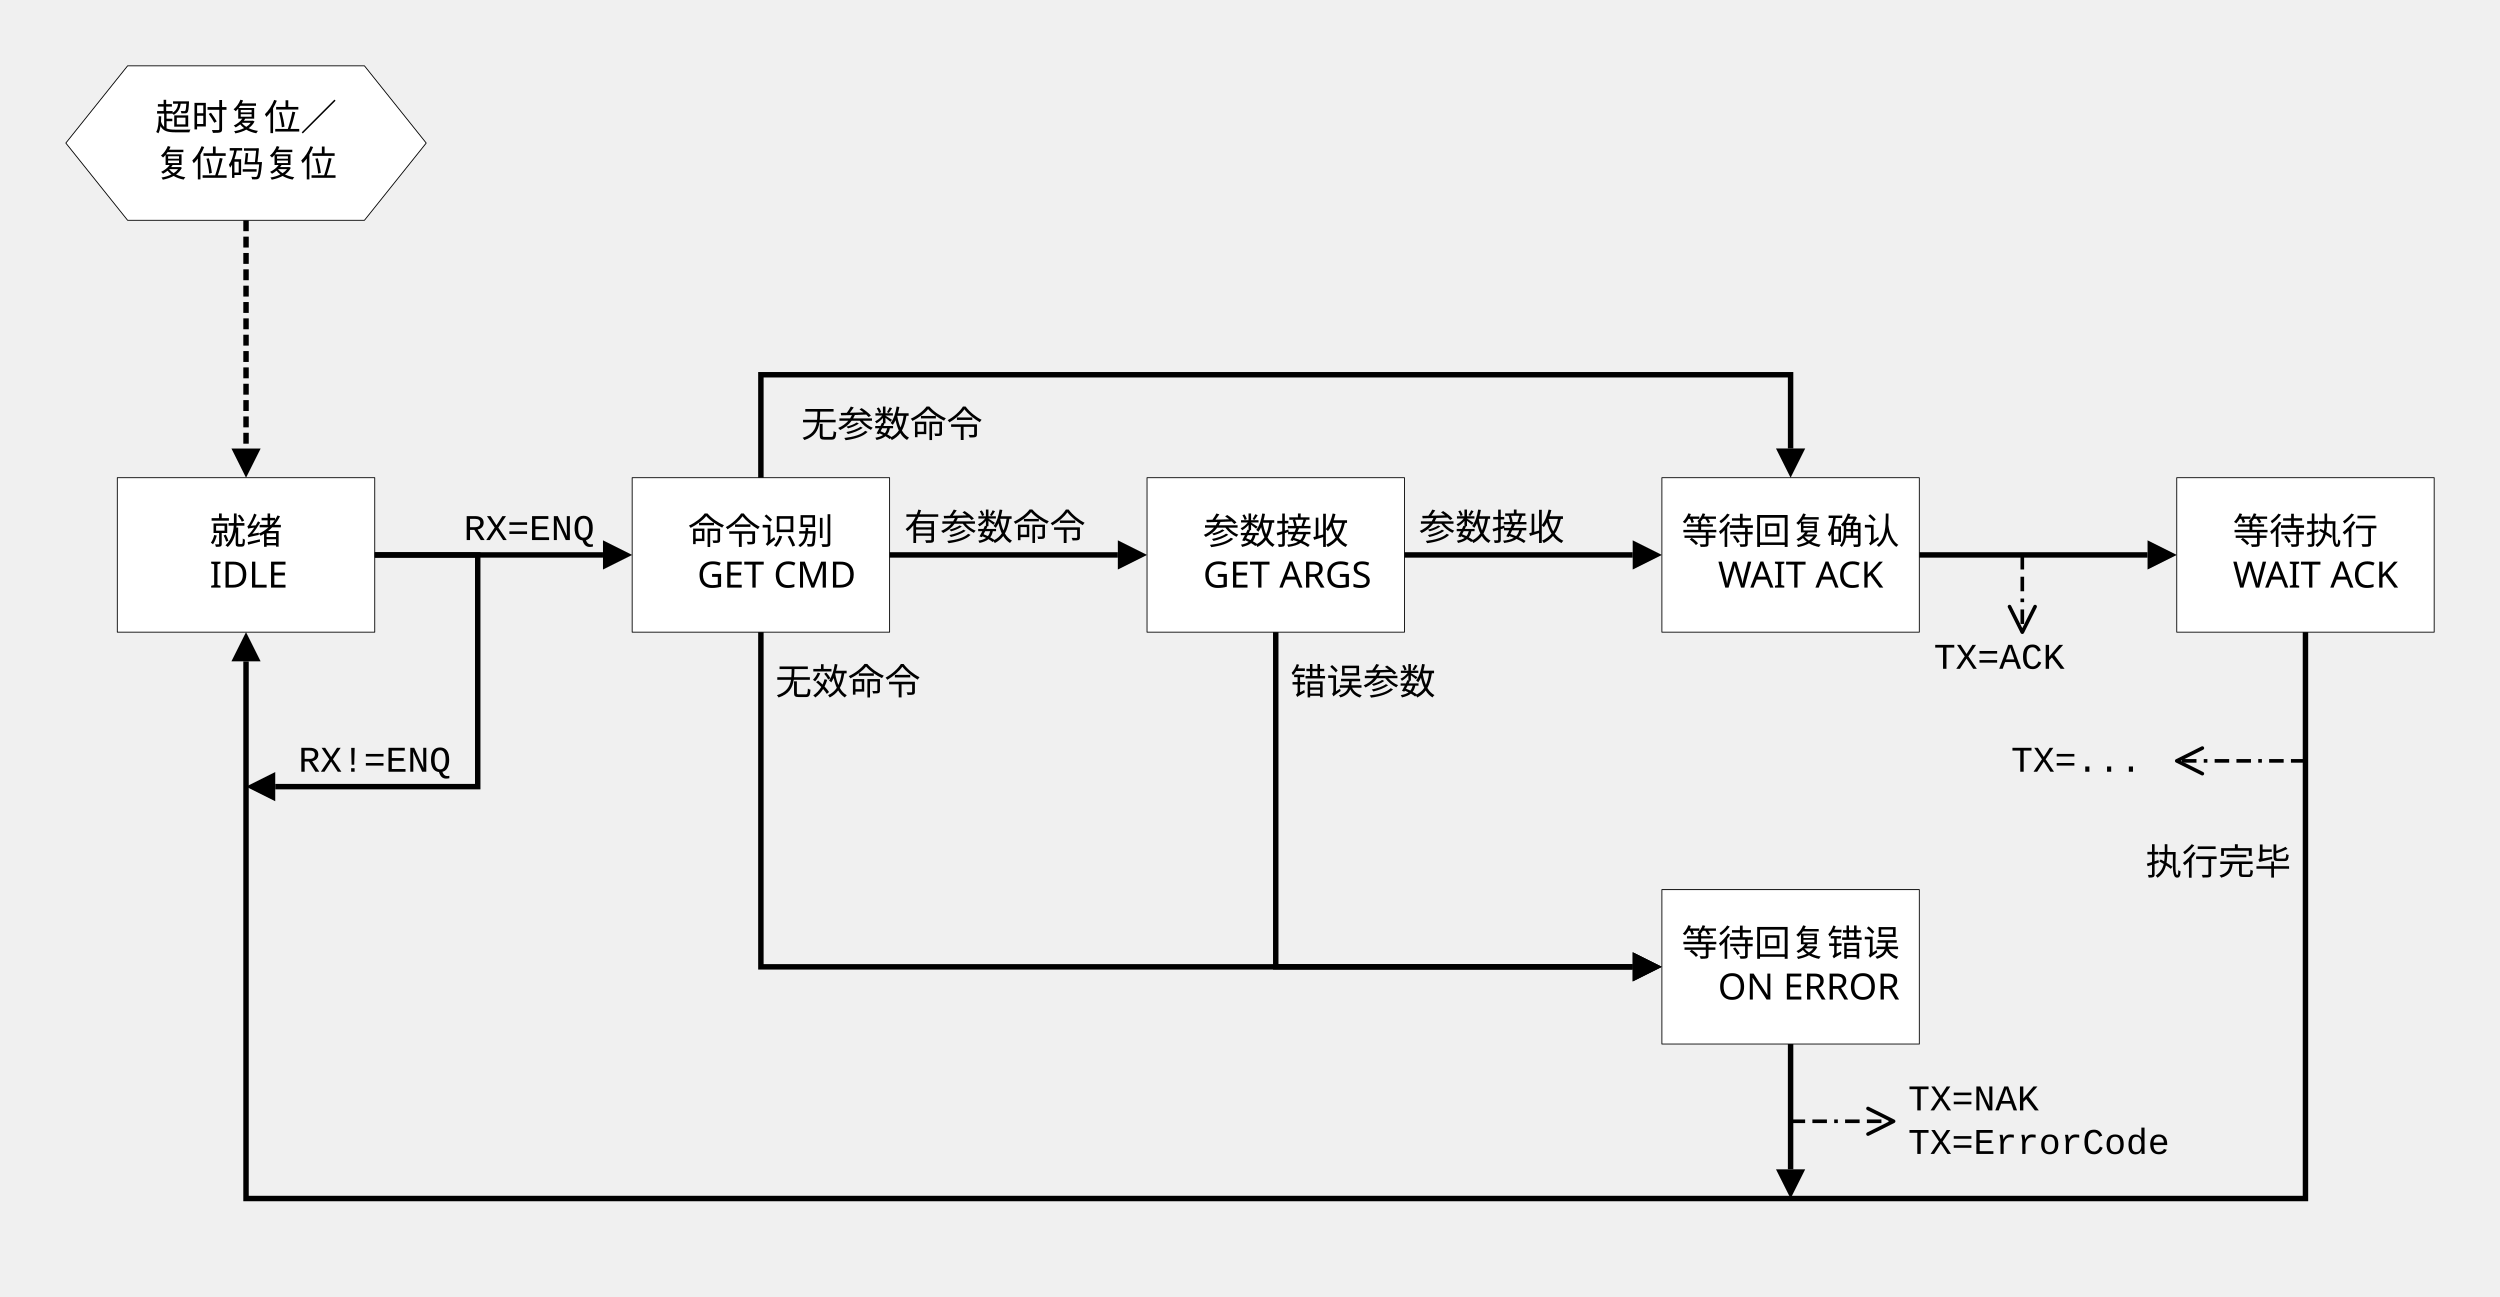
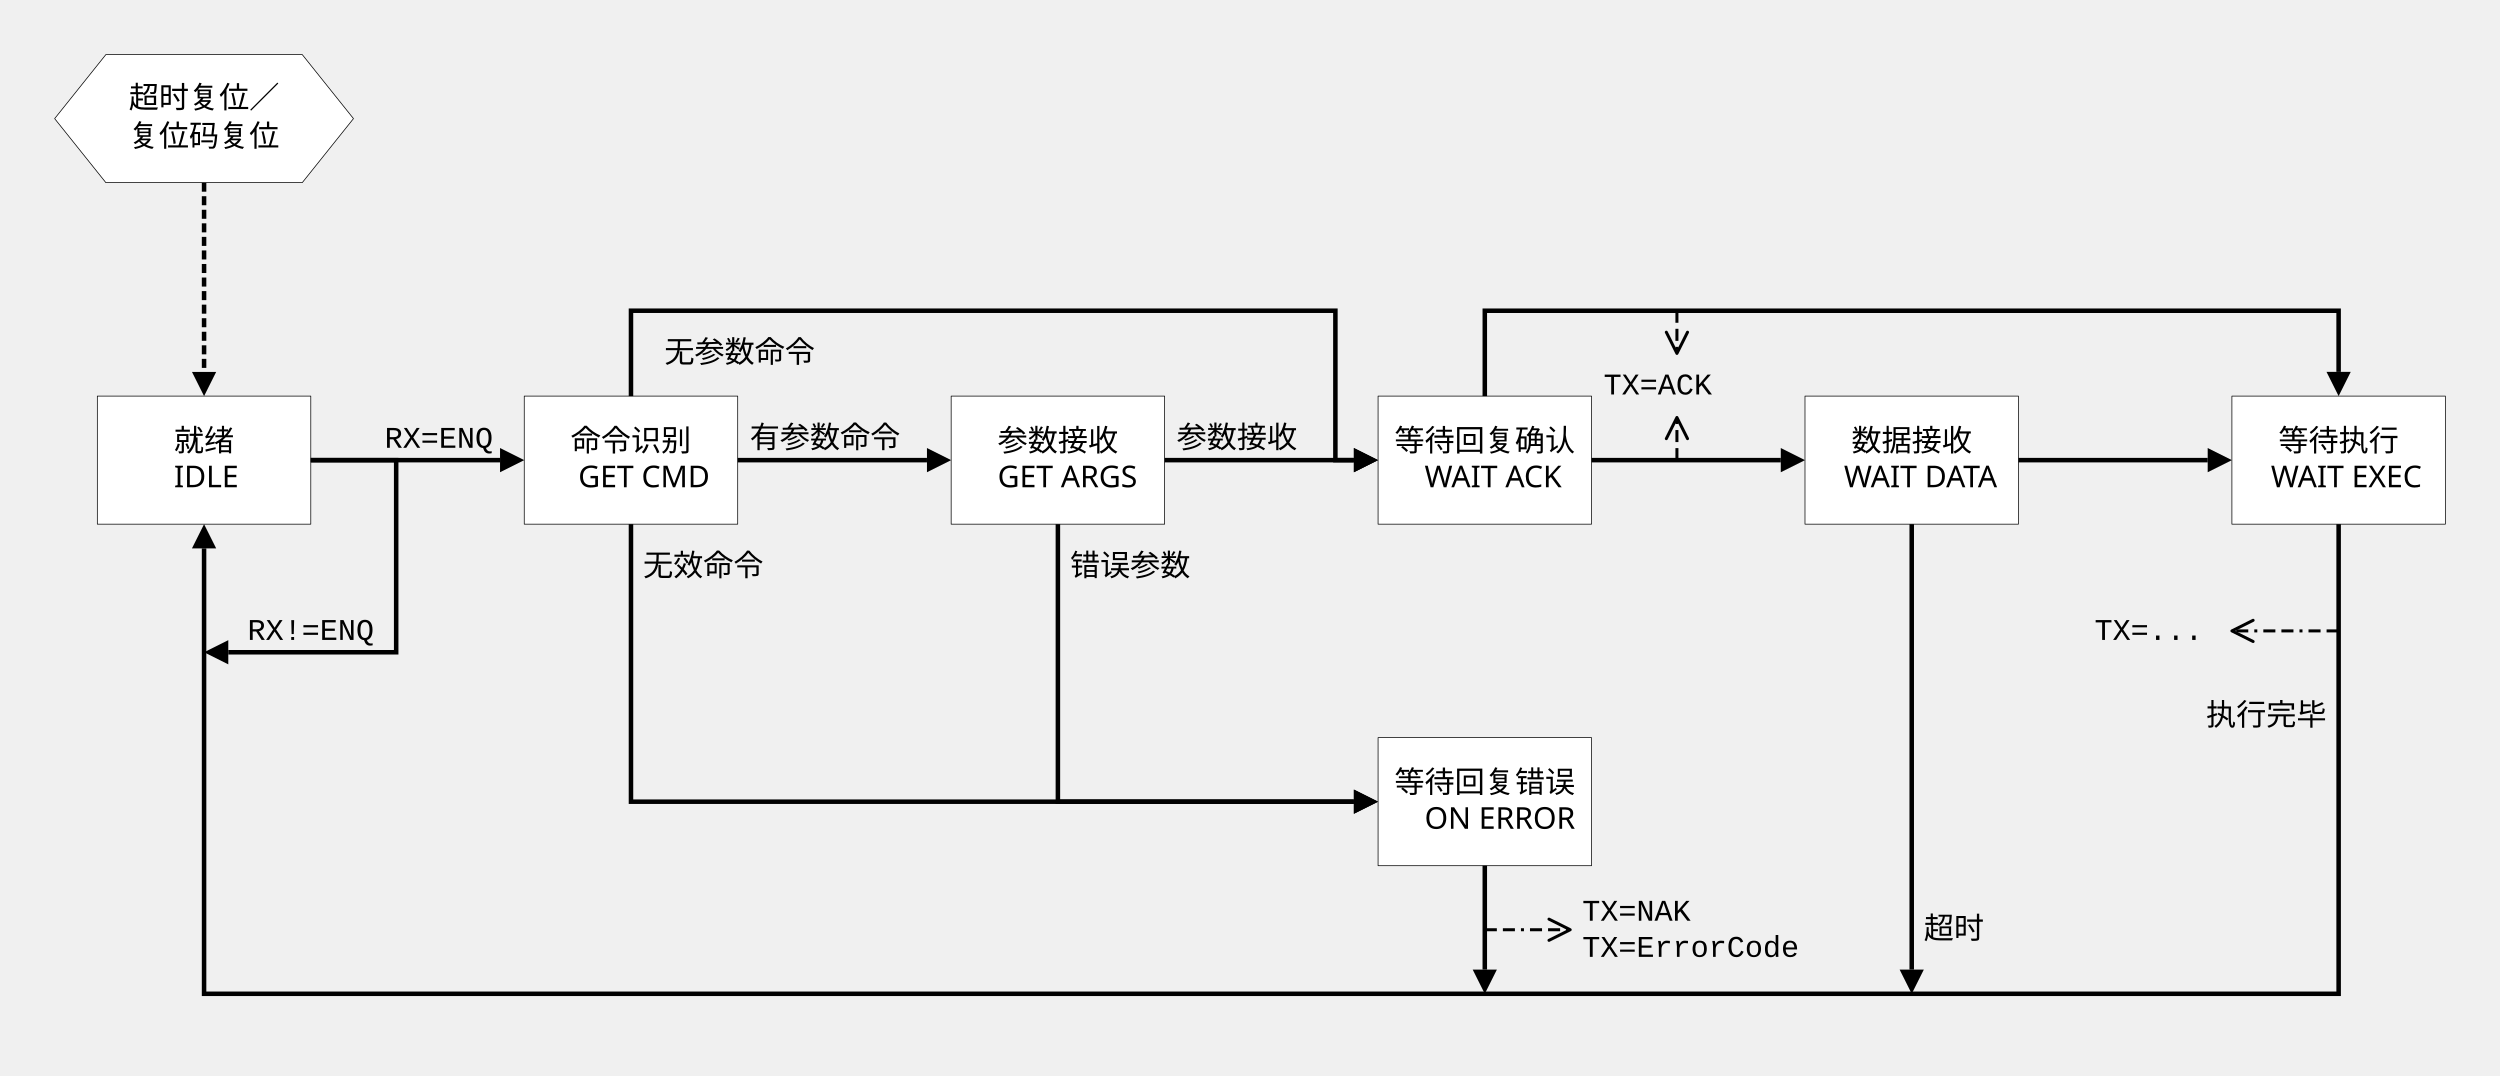
- <svg xmlns="http://www.w3.org/2000/svg" xmlns:xlink="http://www.w3.org/1999/xlink" width="9.558in" height="4.957in" viewBox="0 0 688.208 356.92" xml:space="preserve" color-interpolation-filters="sRGB" class="st11">
+ <svg xmlns="http://www.w3.org/2000/svg" xmlns:xlink="http://www.w3.org/1999/xlink" width="11.527in" height="4.957in" viewBox="0 0 829.941 356.92" xml:space="preserve" color-interpolation-filters="sRGB" class="st11">
  <style type="text/css">
	
		.st1 {fill:#ffffff;stroke:#000000;stroke-linecap:round;stroke-linejoin:round;stroke-width:0.24}
		.st2 {fill:#000000;font-family:宋体;font-size:0.833em}
		.st3 {font-size:1em}
		.st4 {marker-end:url(#mrkr4-10);stroke:#000000;stroke-dasharray:3,1.5;stroke-linecap:butt;stroke-width:1.5}
		.st5 {fill:#000000;fill-opacity:1;stroke:#000000;stroke-opacity:1;stroke-width:0.373}
		.st6 {marker-end:url(#mrkr4-10);stroke:#000000;stroke-linecap:butt;stroke-width:1.5}
		.st7 {fill:none;stroke:none;stroke-linecap:round;stroke-linejoin:round;stroke-width:0.75}
		.st8 {fill:#000000;font-family:Courier New;font-size:0.833em}
		.st9 {marker-end:url(#mrkr3-118);stroke:#000000;stroke-dasharray:4,2,4,2,1,2;stroke-linecap:butt;stroke-width:1}
		.st10 {fill:#000000;fill-opacity:1;stroke:#000000;stroke-opacity:1;stroke-width:0.284}
		.st11 {fill:none;fill-rule:evenodd;font-size:12px;overflow:visible;stroke-linecap:square;stroke-miterlimit:3}
	
	</style>
  <defs id="Markers">
    <g id="lend4">
      <path d="M 2 1 L 0 0 L 2 -1 L 2 1 " style="stroke:none" />
    </g>
    <marker id="mrkr4-10" class="st5" refX="-5.36" orient="auto" markerUnits="strokeWidth" overflow="visible">
      <use xlink:href="#lend4" transform="scale(-2.68,-2.68) " />
    </marker>
    <g id="lend3">
      <path d="M 2 1 L 0 0 L 2 -1 " style="stroke-linecap:round;stroke-linejoin:round;fill:none" />
    </g>
    <marker id="mrkr3-118" class="st10" orient="auto" markerUnits="strokeWidth" overflow="visible">
      <use xlink:href="#lend3" transform="scale(-3.52,-3.52) " />
    </marker>
  </defs>
  <g>
    <g id="shape1-1" transform="translate(32.2932,-182.895)">
      <rect x="0" y="314.4" width="70.866" height="42.52" class="st1" />
      <text x="25.43" y="332.66" class="st2">就绪<tspan x="25.43" dy="1.2em" class="st3">IDLE</tspan>
      </text>
    </g>
    <g id="shape4-5" transform="translate(60.6397,-296.28)">
      <path d="M7.09 356.92 L7.09 419.75" class="st4" />
    </g>
    <g id="shape5-11" transform="translate(174.026,-182.895)">
      <rect x="0" y="314.4" width="70.866" height="42.52" class="st1" />
      <text x="15.43" y="332.66" class="st2">命令识别<tspan x="17.93" dy="1.2em" class="st3">GET CMD</tspan>
      </text>
    </g>
    <g id="shape6-15" transform="translate(103.159,-197.068)">
      <path d="M0 349.83 L62.83 349.83" class="st6" />
    </g>
    <g id="shape7-20" transform="translate(117.333,-204.154)">
      <rect x="0" y="342.747" width="56.693" height="14.173" class="st7" />
      <text x="10.34" y="352.83" class="st8">RX=ENQ</text>
    </g>
    <g id="shape9-23" transform="translate(315.758,-182.895)">
      <rect x="0" y="314.4" width="70.866" height="42.52" class="st1" />
      <text x="15.43" y="332.66" class="st2">参数接收<tspan x="15.43" dy="1.2em" class="st3">GET ARGS</tspan>
      </text>
    </g>
    <g id="shape12-27" transform="translate(457.49,-182.895)">
      <rect x="0" y="314.4" width="70.866" height="42.52" class="st1" />
      <text x="5.43" y="332.66" class="st2">等待回复确认 <tspan x="15.43" dy="1.2em" class="st3">WAIT ACK</tspan>
      </text>
    </g>
-     <g id="shape23-31" transform="translate(599.222,-182.895)">
+     <g id="shape23-31" transform="translate(740.955,-182.895)">
      <rect x="0" y="314.4" width="70.866" height="42.52" class="st1" />
-       <text x="15.43" y="332.66" class="st2">等待执行<tspan x="15.43" dy="1.2em" class="st3">WAIT ACK</tspan>
+       <text x="15.43" y="332.66" class="st2">等待执行<tspan x="12.93" dy="1.2em" class="st3">WAIT EXEC</tspan>
      </text>
    </g>
    <g id="shape24-35" transform="translate(457.49,-69.5087)">
      <rect x="0" y="314.4" width="70.866" height="42.52" class="st1" />
      <text x="5.43" y="332.66" class="st2">等待回复错误 <tspan x="15.43" dy="1.2em" class="st3">ON ERROR</tspan>
      </text>
    </g>
    <g id="shape25-39" transform="translate(244.892,-197.068)">
      <path d="M0 349.83 L62.83 349.83" class="st6" />
    </g>
    <g id="shape26-44" transform="translate(386.624,-197.068)">
      <path d="M0 349.83 L62.83 349.83" class="st6" />
    </g>
-     <g id="shape27-49" transform="translate(528.356,-197.068)">
-       <path d="M0 349.83 L62.83 349.83" class="st6" />
+     <g id="shape27-49" transform="translate(492.923,-218.328)">
+       <path d="M0 349.83 L0 321.49 L283.46 321.49 L283.46 341.79" class="st6" />
    </g>
    <g id="shape28-54" transform="translate(351.191,-182.895)">
      <path d="M0 356.92 L0 449.05 L98.26 449.05" class="st6" />
    </g>
    <g id="shape29-59" transform="translate(209.459,-182.895)">
      <path d="M0 356.92 L0 449.05 L239.99 449.05" class="st6" />
    </g>
-     <g id="shape31-64" transform="translate(209.459,-218.328)">
-       <path d="M0 349.83 L0 321.49 L283.46 321.49 L283.46 341.79" class="st6" />
+     <g id="shape31-64" transform="translate(209.459,-225.414)">
+       <path d="M0 356.92 L0 328.57 L233.86 328.57 L233.86 378.18 L239.99 378.18" class="st6" />
    </g>
    <g id="shape32-69" transform="translate(500.01,-69.5087)">
      <path d="M-7.09 356.92 L-7.09 391.4" class="st6" />
    </g>
-     <g id="shape33-74" transform="translate(634.655,-175.808)">
-       <path d="M0 349.83 L0 505.74 L-566.93 505.74 L-566.93 357.87" class="st6" />
+     <g id="shape33-74" transform="translate(776.388,-175.808)">
+       <path d="M0 349.83 L0 505.74 L-708.66 505.74 L-708.66 357.87" class="st6" />
    </g>
    <g id="shape34-79" transform="translate(18.12,-296.28)">
      <path d="M17.01 356.92 L82.2 356.92 L99.21 335.66 L82.2 314.4 L17.01 314.4 L0 335.66 L17.01 356.92 Z" class="st1" />
      <text x="24.61" y="332.16" class="st2">超时复位／ <tspan x="24.61" dy="1.275em" class="st3">复位码复位</tspan>
      </text>
    </g>
    <g id="shape37-83" transform="translate(103.159,-204.154)">
      <path d="M0 356.92 L28.35 356.92 L28.35 420.7 L-27.39 420.7" class="st6" />
    </g>
    <g id="shape38-88" transform="translate(74.8129,-140.375)">
      <rect x="0" y="342.747" width="56.693" height="14.173" class="st7" />
      <text x="7.34" y="352.83" class="st8">RX!=ENQ</text>
    </g>
    <g id="shape39-91" transform="translate(209.459,-161.635)">
      <rect x="0" y="342.747" width="49.606" height="14.173" class="st7" />
      <text x="4" y="352.83" class="st2">无效命令</text>
    </g>
    <g id="shape41-94" transform="translate(351.191,-161.635)">
      <rect x="0" y="342.747" width="49.606" height="14.173" class="st7" />
      <text x="4" y="352.83" class="st2">错误参数</text>
    </g>
    <g id="shape42-97" transform="translate(216.545,-232.501)">
      <rect x="0" y="342.747" width="70.866" height="14.173" class="st7" />
      <text x="4" y="352.83" class="st2">无参数命令</text>
    </g>
    <g id="shape43-100" transform="translate(244.892,-204.154)">
      <rect x="0" y="342.747" width="70.866" height="14.173" class="st7" />
      <text x="4" y="352.83" class="st2">有参数命令</text>
    </g>
    <g id="shape44-103" transform="translate(386.624,-204.154)">
      <rect x="0" y="342.747" width="70.866" height="14.173" class="st7" />
      <text x="4" y="352.83" class="st2">参数接收</text>
    </g>
-     <g id="shape47-106" transform="translate(528.356,-168.721)">
-       <rect x="0" y="342.747" width="70.866" height="14.173" class="st7" />
-       <text x="4" y="352.83" class="st8">TX=ACK</text>
+     <g id="shape47-106" transform="translate(528.356,-218.328)">
+       <rect x="0" y="335.66" width="70.866" height="21.26" class="st7" />
+       <text x="4" y="349.29" class="st8">TX=ACK</text>
    </g>
    <g id="shape48-109" transform="translate(521.27,-34.0756)">
      <rect x="0" y="328.574" width="92.126" height="28.346" class="st7" />
      <text x="4" y="339.75" class="st8">TX=NAK <tspan x="4" dy="1.2em" class="st3">TX=ErrorCode</tspan>
      </text>
    </g>
    <g id="shape49-113" transform="translate(492.923,-41.1622)">
      <path d="M0 349.83 L28.35 349.83" class="st9" />
    </g>
-     <g id="shape50-119" transform="translate(549.616,-204.154)">
-       <path d="M7.09 356.92 L7.09 378.18" class="st9" />
+     <g id="shape50-119" transform="translate(549.616,-253.761)">
+       <path d="M7.09 356.92 L7.09 371.09" class="st9" />
    </g>
-     <g id="shape51-124" transform="translate(585.049,-112.028)">
+     <g id="shape51-124" transform="translate(726.781,-112.028)">
      <rect x="0" y="342.747" width="49.606" height="14.173" class="st7" />
      <text x="5.61" y="352.83" class="st2">执行完毕</text>
    </g>
-     <g id="shape52-127" transform="translate(549.616,-140.375)">
+     <g id="shape52-127" transform="translate(691.348,-140.375)">
      <rect x="0" y="342.747" width="49.606" height="14.173" class="st7" />
      <text x="4" y="352.83" class="st8">TX=...</text>
    </g>
-     <g id="shape53-130" transform="translate(634.655,-140.375)">
+     <g id="shape53-130" transform="translate(776.388,-140.375)">
      <path d="M0 349.83 L-35.43 349.83" class="st9" />
+     </g>
+     <g id="shape54-135" transform="translate(599.222,-182.895)">
+       <rect x="0" y="314.4" width="70.866" height="42.52" class="st1" />
+       <text x="15.43" y="332.66" class="st2">数据接收<tspan x="12.93" dy="1.2em" class="st3">WAIT DATA</tspan>
+       </text>
+     </g>
+     <g id="shape55-139" transform="translate(528.356,-197.068)">
+       <path d="M0 349.83 L62.83 349.83" class="st6" />
+     </g>
+     <g id="shape56-144" transform="translate(670.088,-197.068)">
+       <path d="M0 349.83 L62.83 349.83" class="st6" />
+     </g>
+     <g id="shape57-149" transform="translate(549.616,-204.154)">
+       <path d="M7.09 356.92 L7.09 342.75" class="st9" />
+     </g>
+     <g id="shape58-154" transform="translate(627.569,-182.895)">
+       <path d="M7.09 356.92 L7.09 504.79" class="st6" />
+     </g>
+     <g id="shape59-159" transform="translate(634.655,-41.1622)">
+       <rect x="0" y="342.747" width="49.606" height="14.173" class="st7" />
+       <text x="4" y="352.83" class="st2">超时</text>
    </g>
  </g>
</svg>
